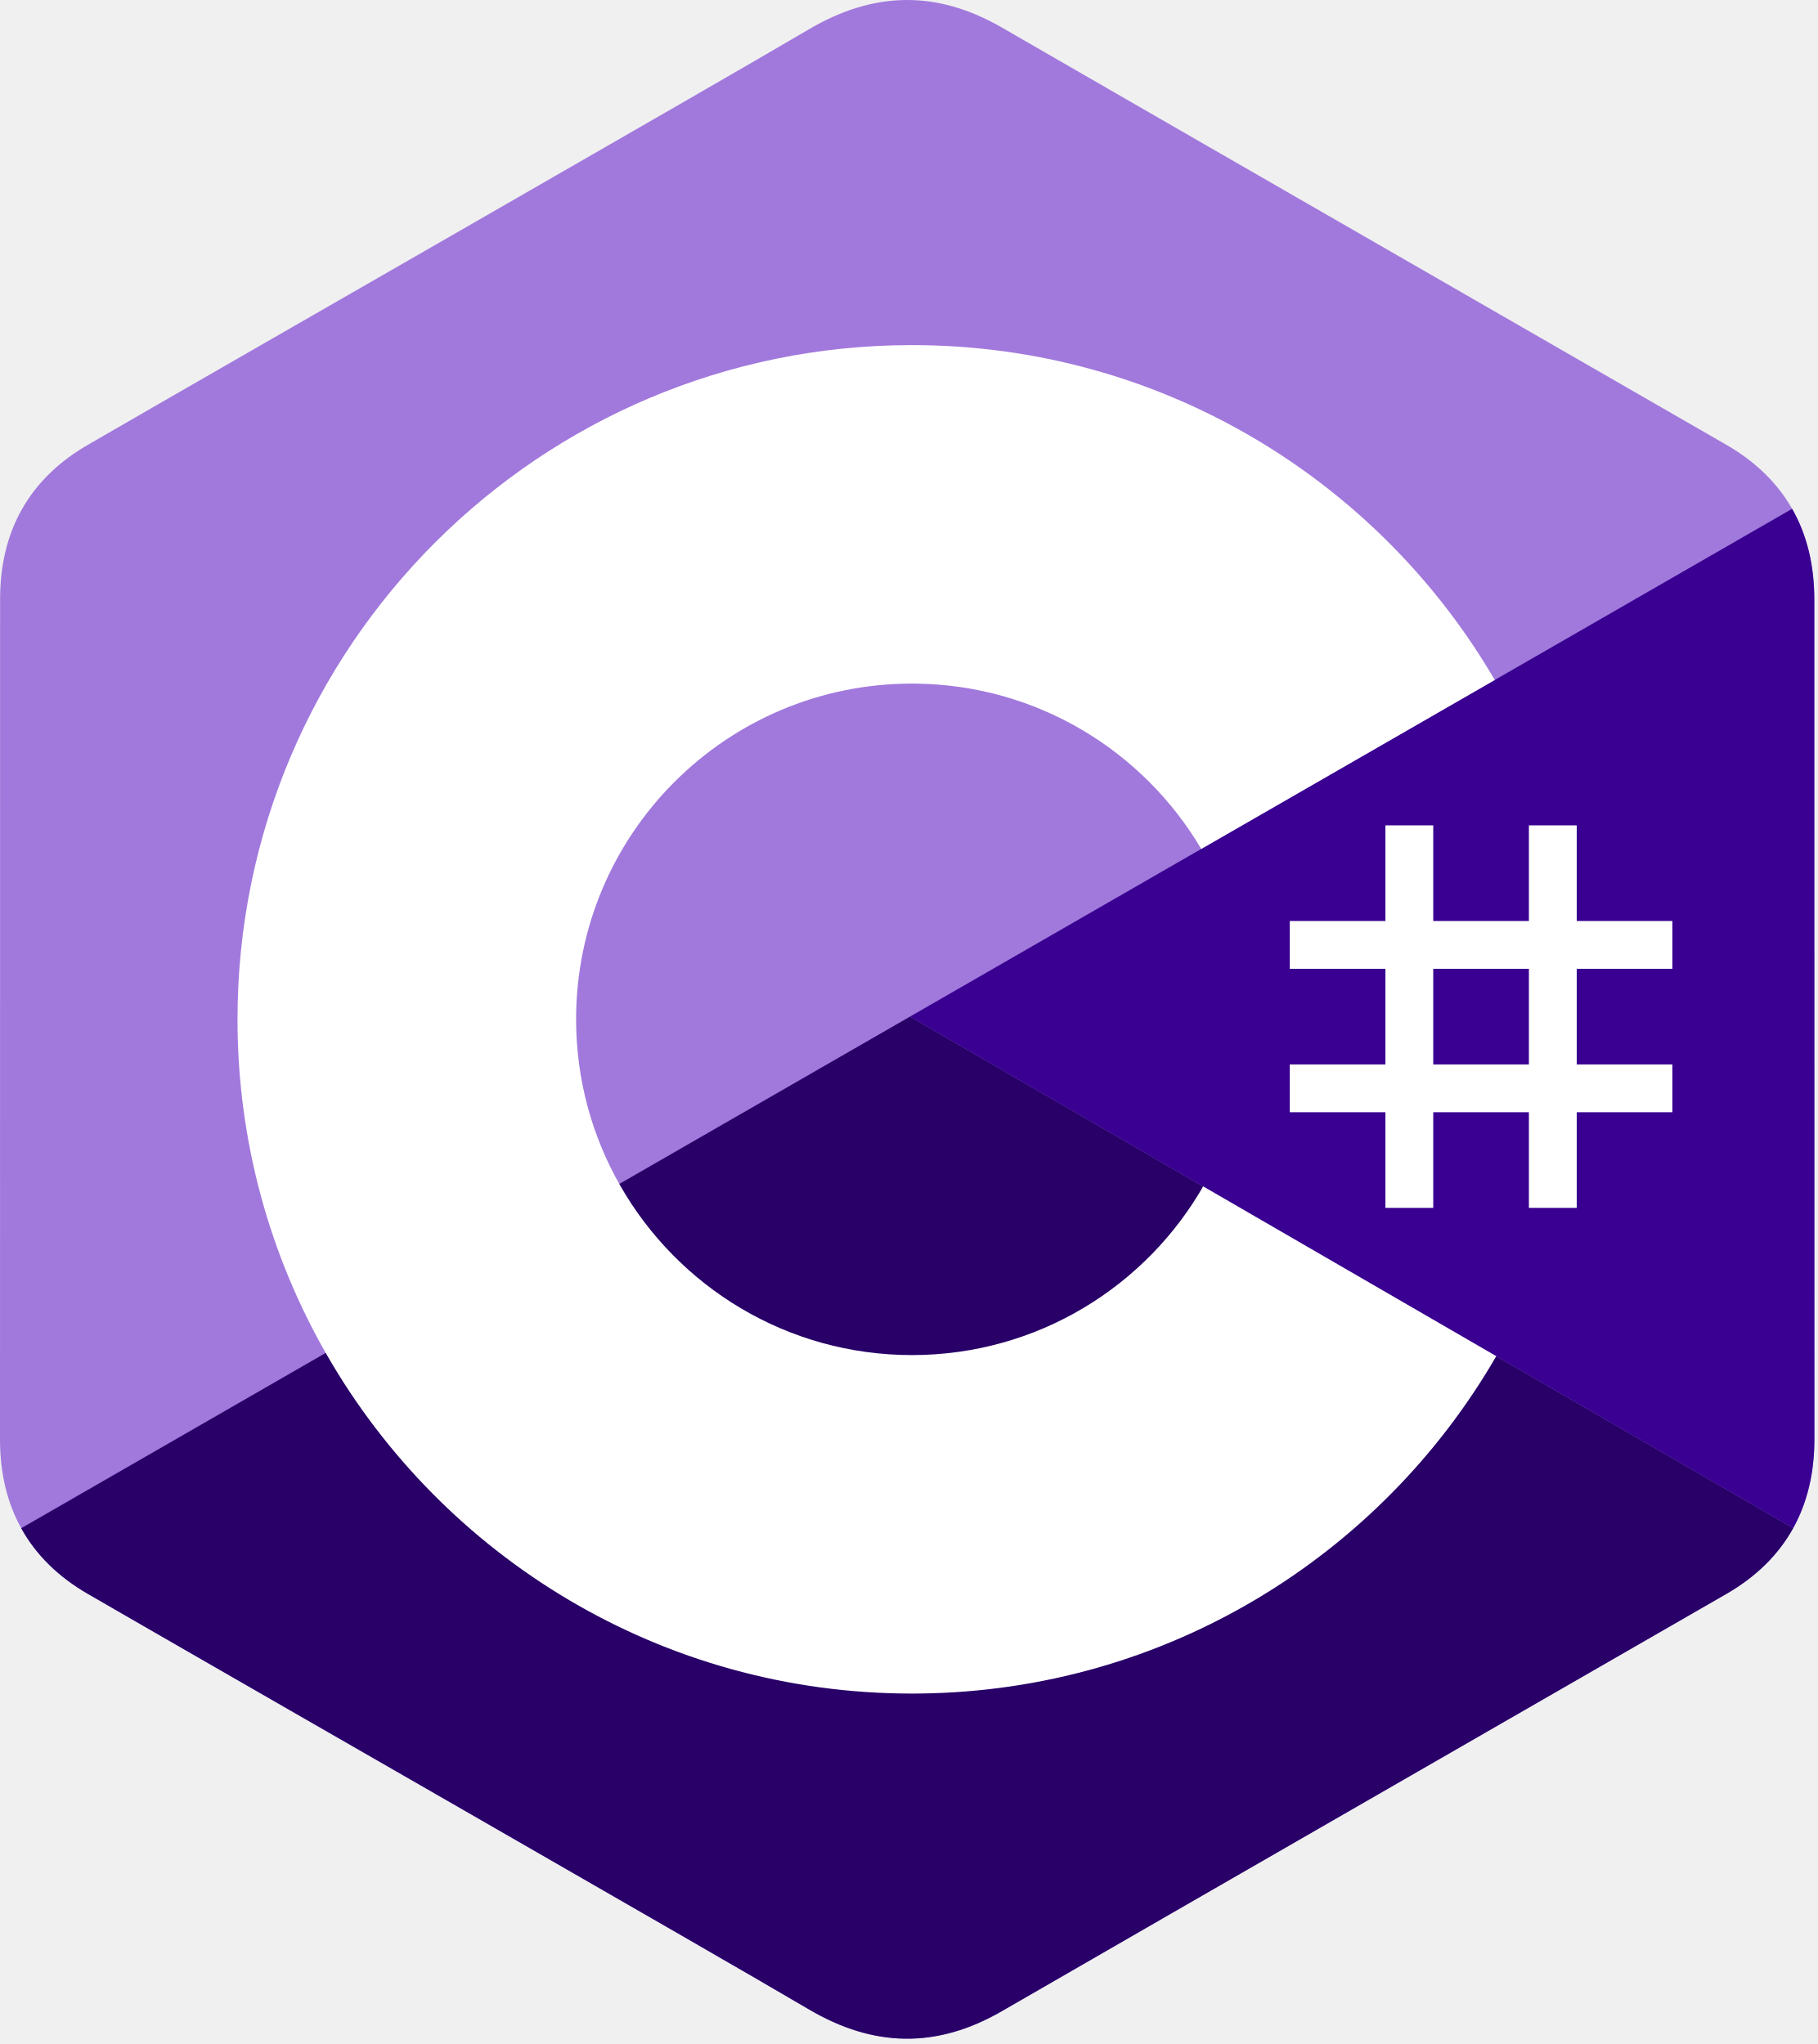
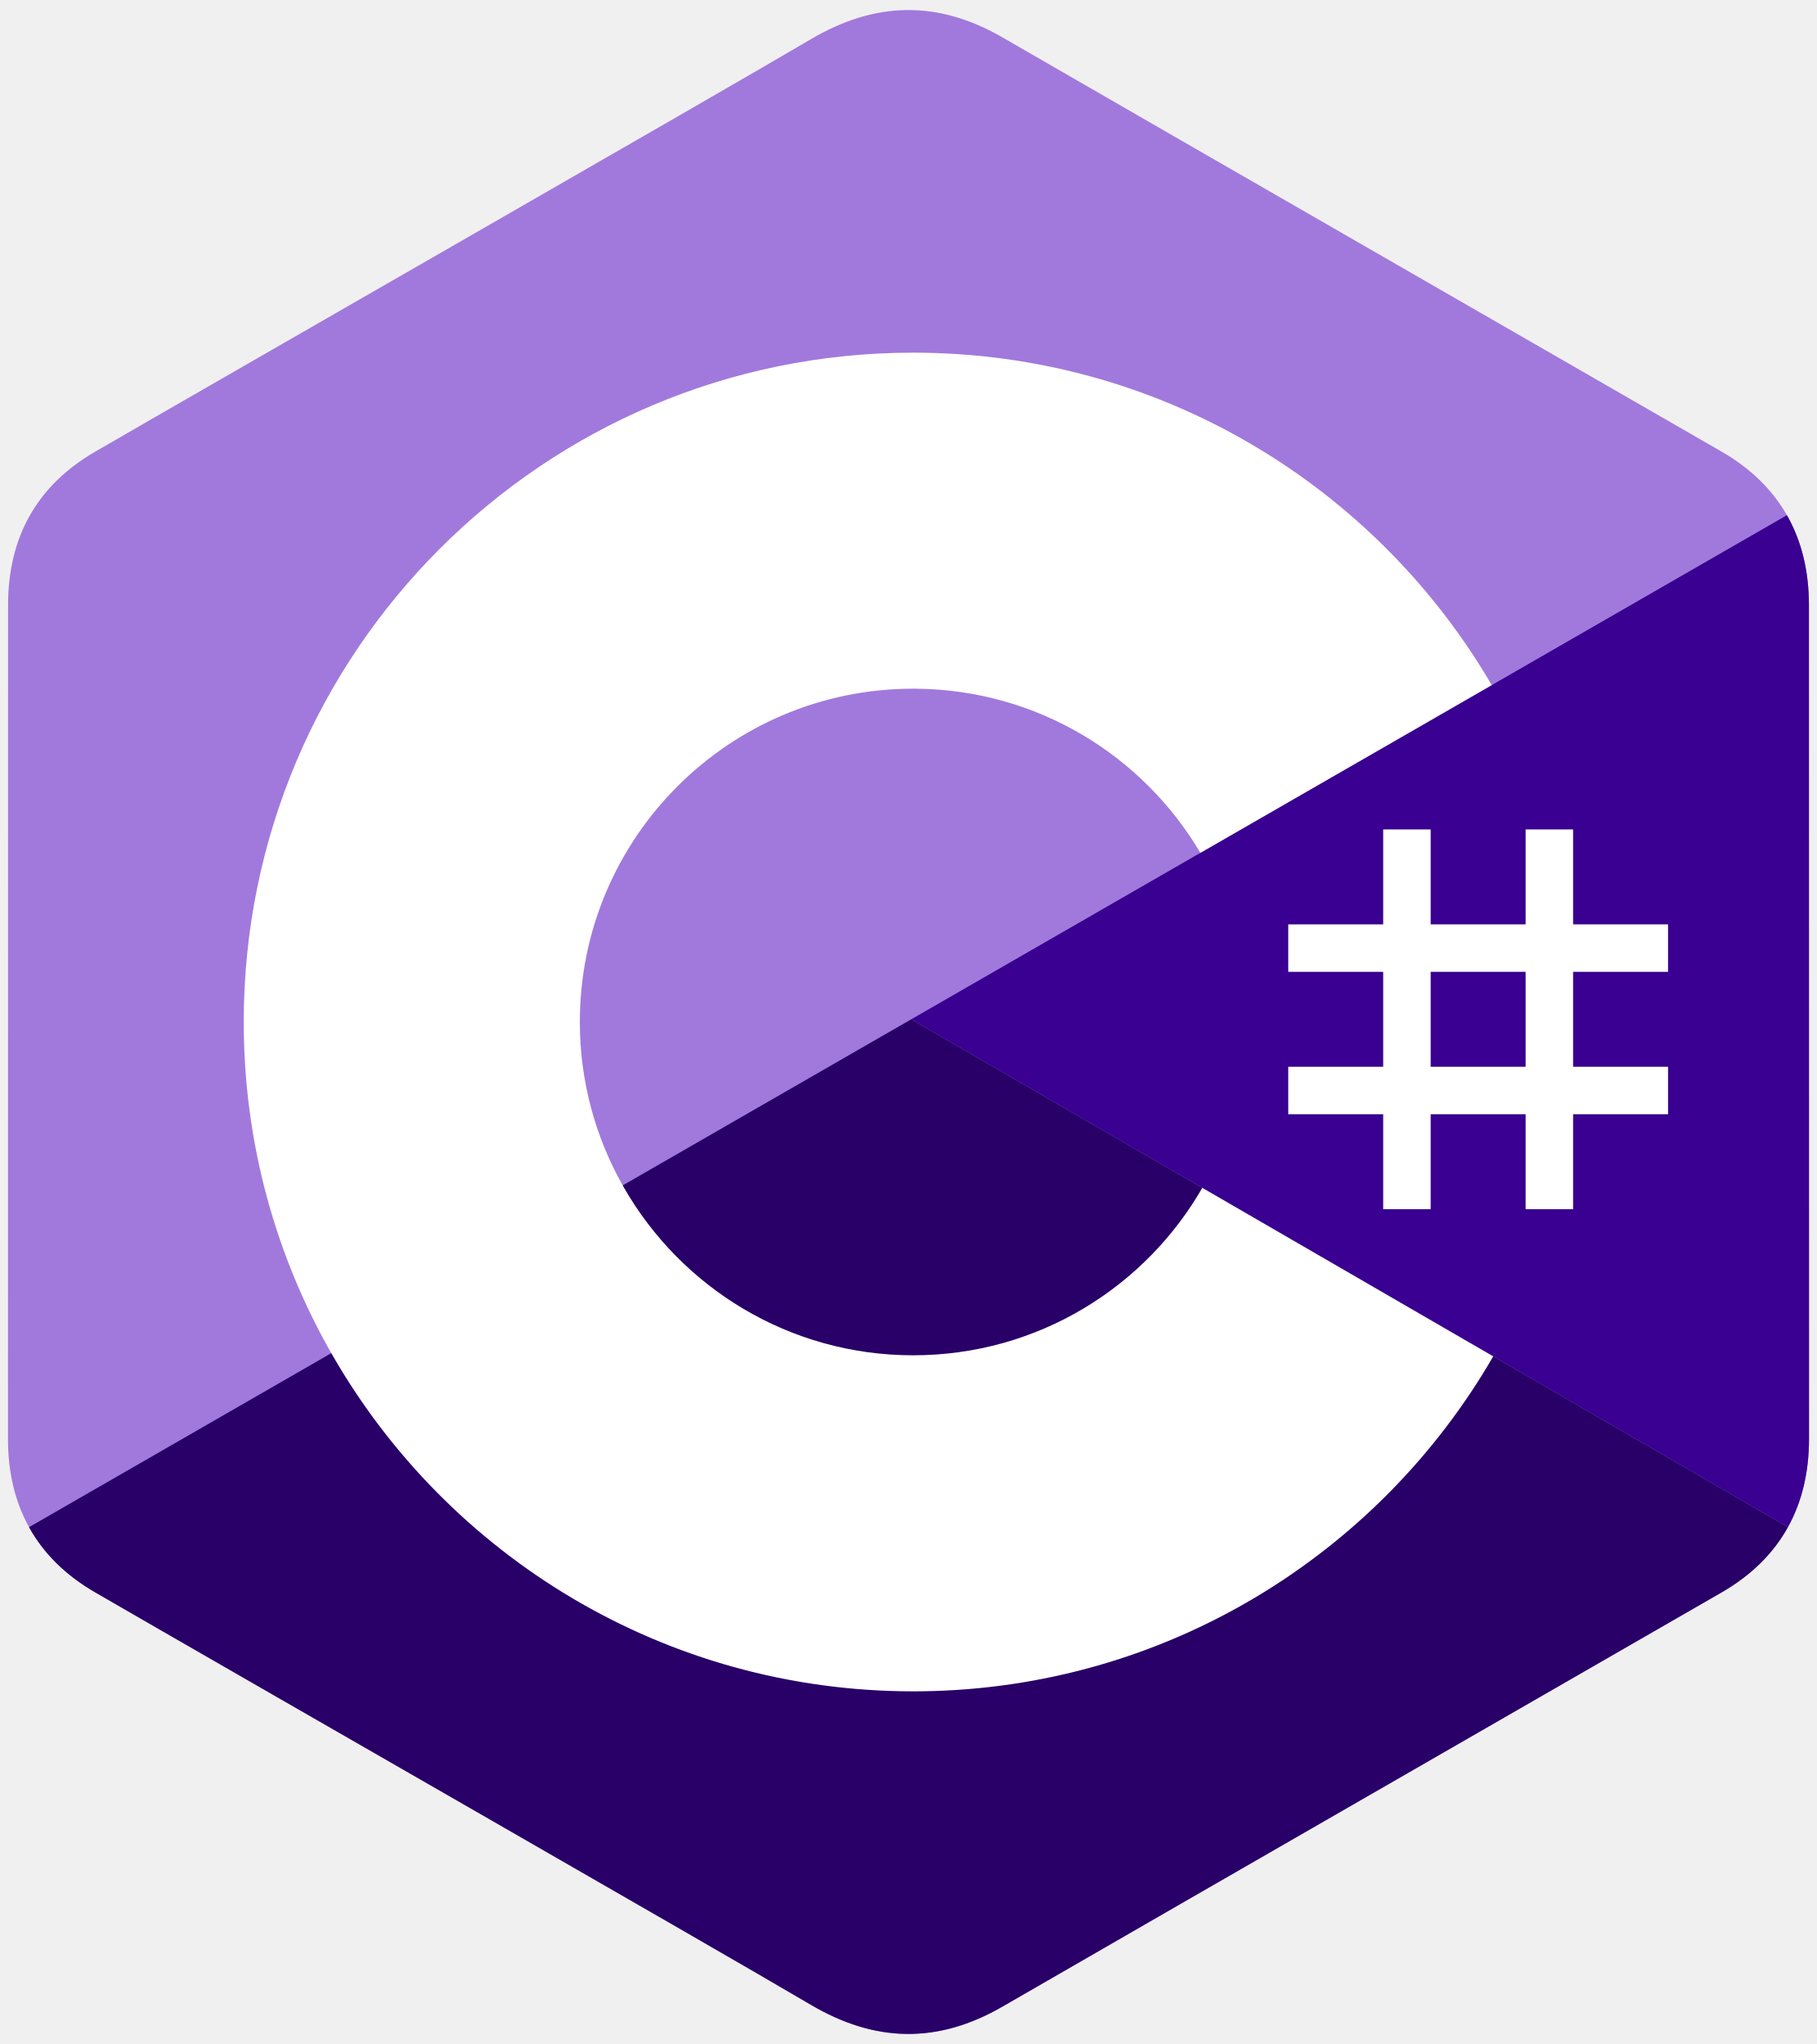
- <svg xmlns="http://www.w3.org/2000/svg" height="288" preserveAspectRatio="xMidYMid" viewBox="0 0 256 288" width="256">
-   <path d="m255.569 84.452c-.002-4.83-1.035-9.098-3.124-12.761-2.052-3.602-5.125-6.621-9.247-9.008-34.025-19.619-68.083-39.178-102.097-58.817-9.17-5.294-18.061-5.101-27.163.269-13.543 7.987-81.348 46.834-101.553 58.537-8.321 4.817-12.37 12.189-12.372 21.771-.013 39.455 0 78.909-.013 118.365 0 4.724.991 8.909 2.988 12.517 2.053 3.711 5.169 6.813 9.386 9.254 20.206 11.703 88.02 50.547 101.56 58.536 9.106 5.373 17.997 5.565 27.17.269 34.015-19.64 68.075-39.198 102.105-58.817 4.217-2.44 7.333-5.544 9.386-9.252 1.994-3.608 2.987-7.793 2.987-12.518 0 0 0-78.889-.013-118.345" fill="#a179dc" />
-   <path d="m128.182 143.241-125.194 72.084c2.053 3.711 5.169 6.813 9.386 9.254 20.206 11.703 88.02 50.547 101.56 58.536 9.106 5.373 17.997 5.565 27.17.269 34.015-19.64 68.075-39.198 102.105-58.817 4.217-2.44 7.333-5.544 9.386-9.252z" fill="#280068" />
-   <path d="m255.569 84.452c-.002-4.83-1.035-9.098-3.124-12.761l-124.263 71.55 124.413 72.074c1.994-3.608 2.985-7.793 2.987-12.518 0 0 0-78.889-.013-118.345" fill="#390091" />
+ <svg xmlns="http://www.w3.org/2000/svg" height="2500" preserveAspectRatio="xMidYMid" viewBox="0 -1.428 255.582 290.108" width="2222">
+   <path d="m255.569 84.452c-.002-4.83-1.035-9.098-3.124-12.76-2.052-3.603-5.125-6.622-9.247-9.009-34.025-19.619-68.083-39.178-102.097-58.817-9.17-5.294-18.061-5.1-27.163.27-13.543 7.986-81.348 46.833-101.553 58.536-8.321 4.818-12.37 12.19-12.372 21.771-.013 39.455 0 78.91-.013 118.365 0 4.724.991 8.91 2.988 12.517 2.053 3.711 5.169 6.813 9.386 9.254 20.206 11.703 88.02 50.547 101.56 58.536 9.106 5.373 17.997 5.565 27.17.27 34.015-19.64 68.075-39.199 102.105-58.818 4.217-2.44 7.333-5.544 9.386-9.252 1.994-3.608 2.987-7.793 2.987-12.518 0 0 0-78.889-.013-118.345" fill="#a179dc" />
+   <path d="m128.182 143.241-125.194 72.084c2.053 3.711 5.169 6.813 9.386 9.254 20.206 11.703 88.02 50.547 101.56 58.536 9.106 5.373 17.997 5.565 27.17.27 34.015-19.64 68.075-39.199 102.105-58.818 4.217-2.44 7.333-5.544 9.386-9.252z" fill="#280068" />
+   <path d="m255.569 84.452c-.002-4.83-1.035-9.098-3.124-12.76l-124.263 71.55 124.413 72.073c1.994-3.608 2.985-7.793 2.987-12.518 0 0 0-78.889-.013-118.345" fill="#390091" />
  <g fill="#fff">
-     <path d="m201.892 116.294v13.474h13.474v-13.474h6.737v13.474h13.474v6.737h-13.474v13.474h13.474v6.737h-13.474v13.474h-6.737v-13.474h-13.474v13.474h-6.737v-13.474h-13.474v-6.737h13.474v-13.474h-13.474v-6.737h13.474v-13.474zm13.474 20.211h-13.474v13.474h13.474z" />
-     <path d="m128.457 48.626c35.144 0 65.827 19.086 82.262 47.456l-.16-.273-41.349 23.808c-8.147-13.794-23.081-23.102-40.213-23.294l-.54-.003c-26.126 0-47.306 21.179-47.306 47.305 0 8.544 2.278 16.552 6.239 23.469 8.154 14.235 23.483 23.837 41.067 23.837 17.693 0 33.109-9.723 41.222-24.111l-.197.345 41.286 23.918c-16.254 28.13-46.517 47.157-81.253 47.536l-1.058.006c-35.255 0-66.025-19.204-82.419-47.724-8.003-13.923-12.582-30.064-12.582-47.277 0-52.466 42.532-94.999 95.001-94.999z" />
+     <path d="m201.892 116.294v13.474h13.474v-13.474h6.737v13.474h13.474v6.737h-13.474v13.473h13.474v6.737h-13.474v13.474h-6.737v-13.474h-13.474v13.474h-6.737v-13.474h-13.473v-6.737h13.473v-13.473h-13.473v-6.737h13.473v-13.474zm13.474 20.21h-13.474v13.474h13.474z" />
+     <path d="m128.457 48.626c35.144 0 65.827 19.086 82.262 47.456l-.16-.273-41.35 23.808c-8.146-13.793-23.08-23.102-40.213-23.294l-.54-.003c-26.125 0-47.305 21.18-47.305 47.305a47.08 47.08 0 0 0 6.239 23.47c8.154 14.235 23.483 23.836 41.067 23.836 17.693 0 33.109-9.723 41.221-24.11l-.197.345 41.287 23.918c-16.255 28.13-46.518 47.157-81.253 47.536l-1.058.006c-35.255 0-66.025-19.204-82.419-47.724-8.003-13.923-12.582-30.064-12.582-47.277 0-52.466 42.532-95 95-95z" />
  </g>
</svg>
